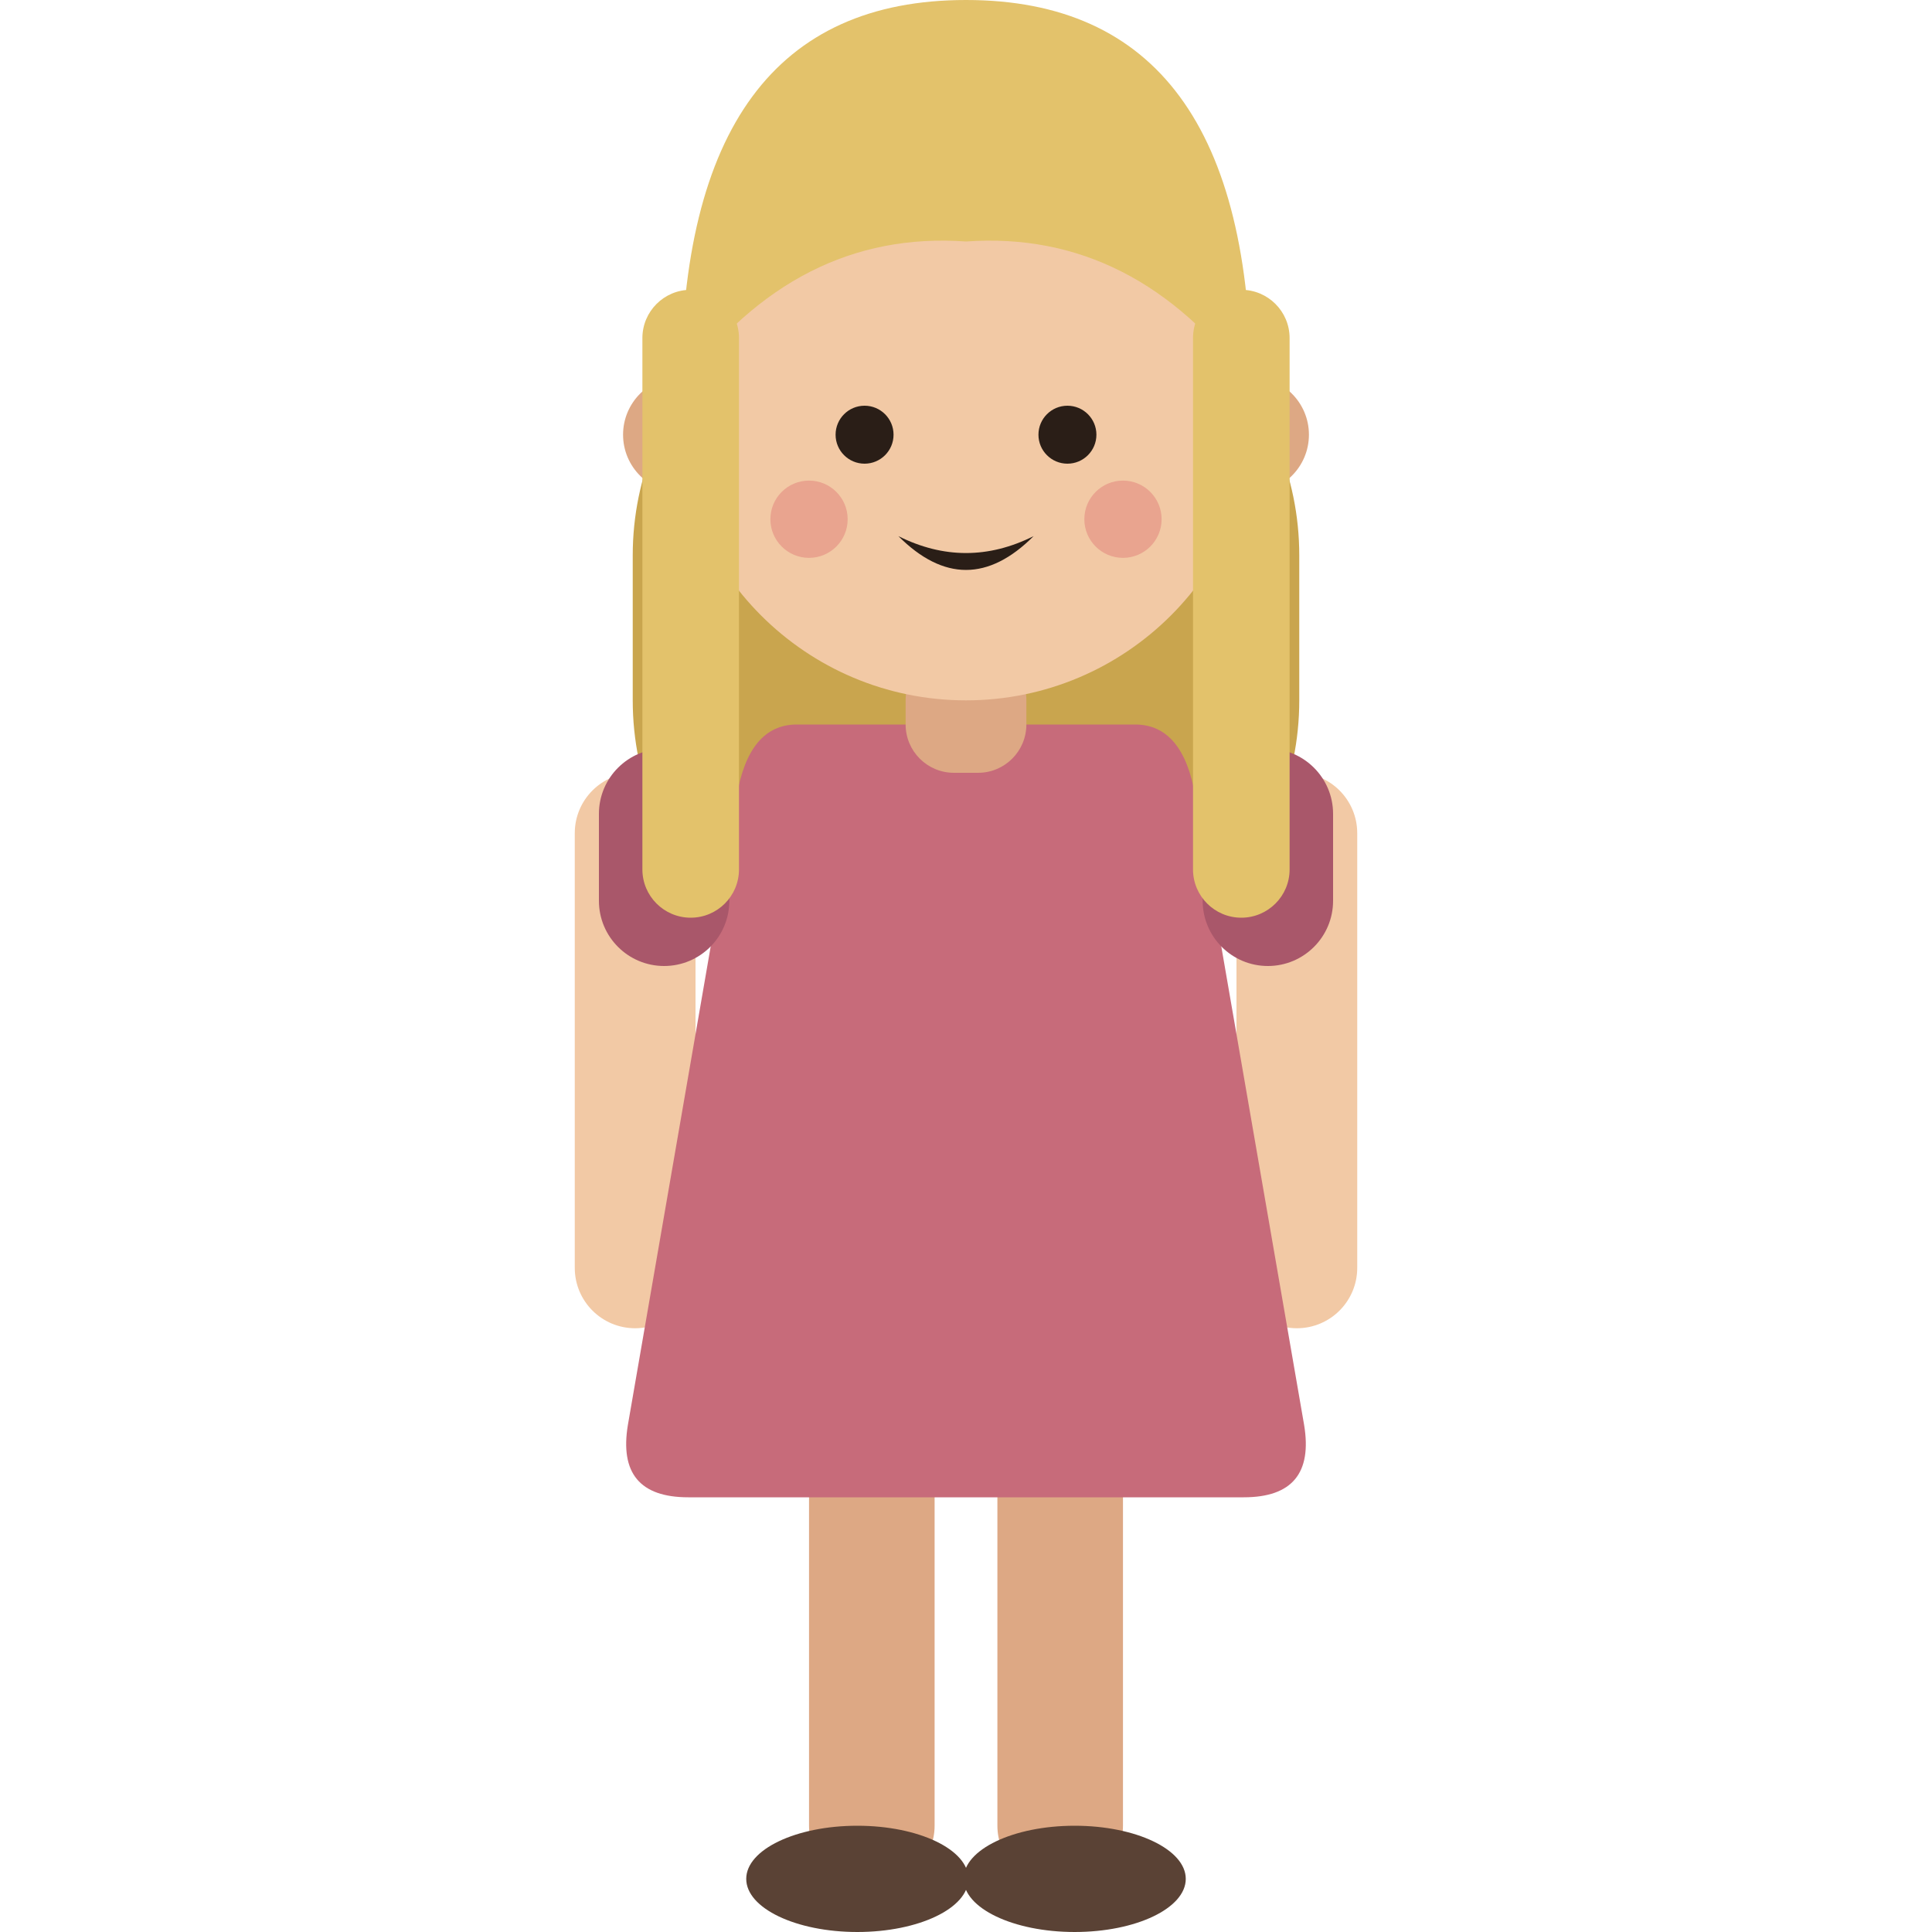
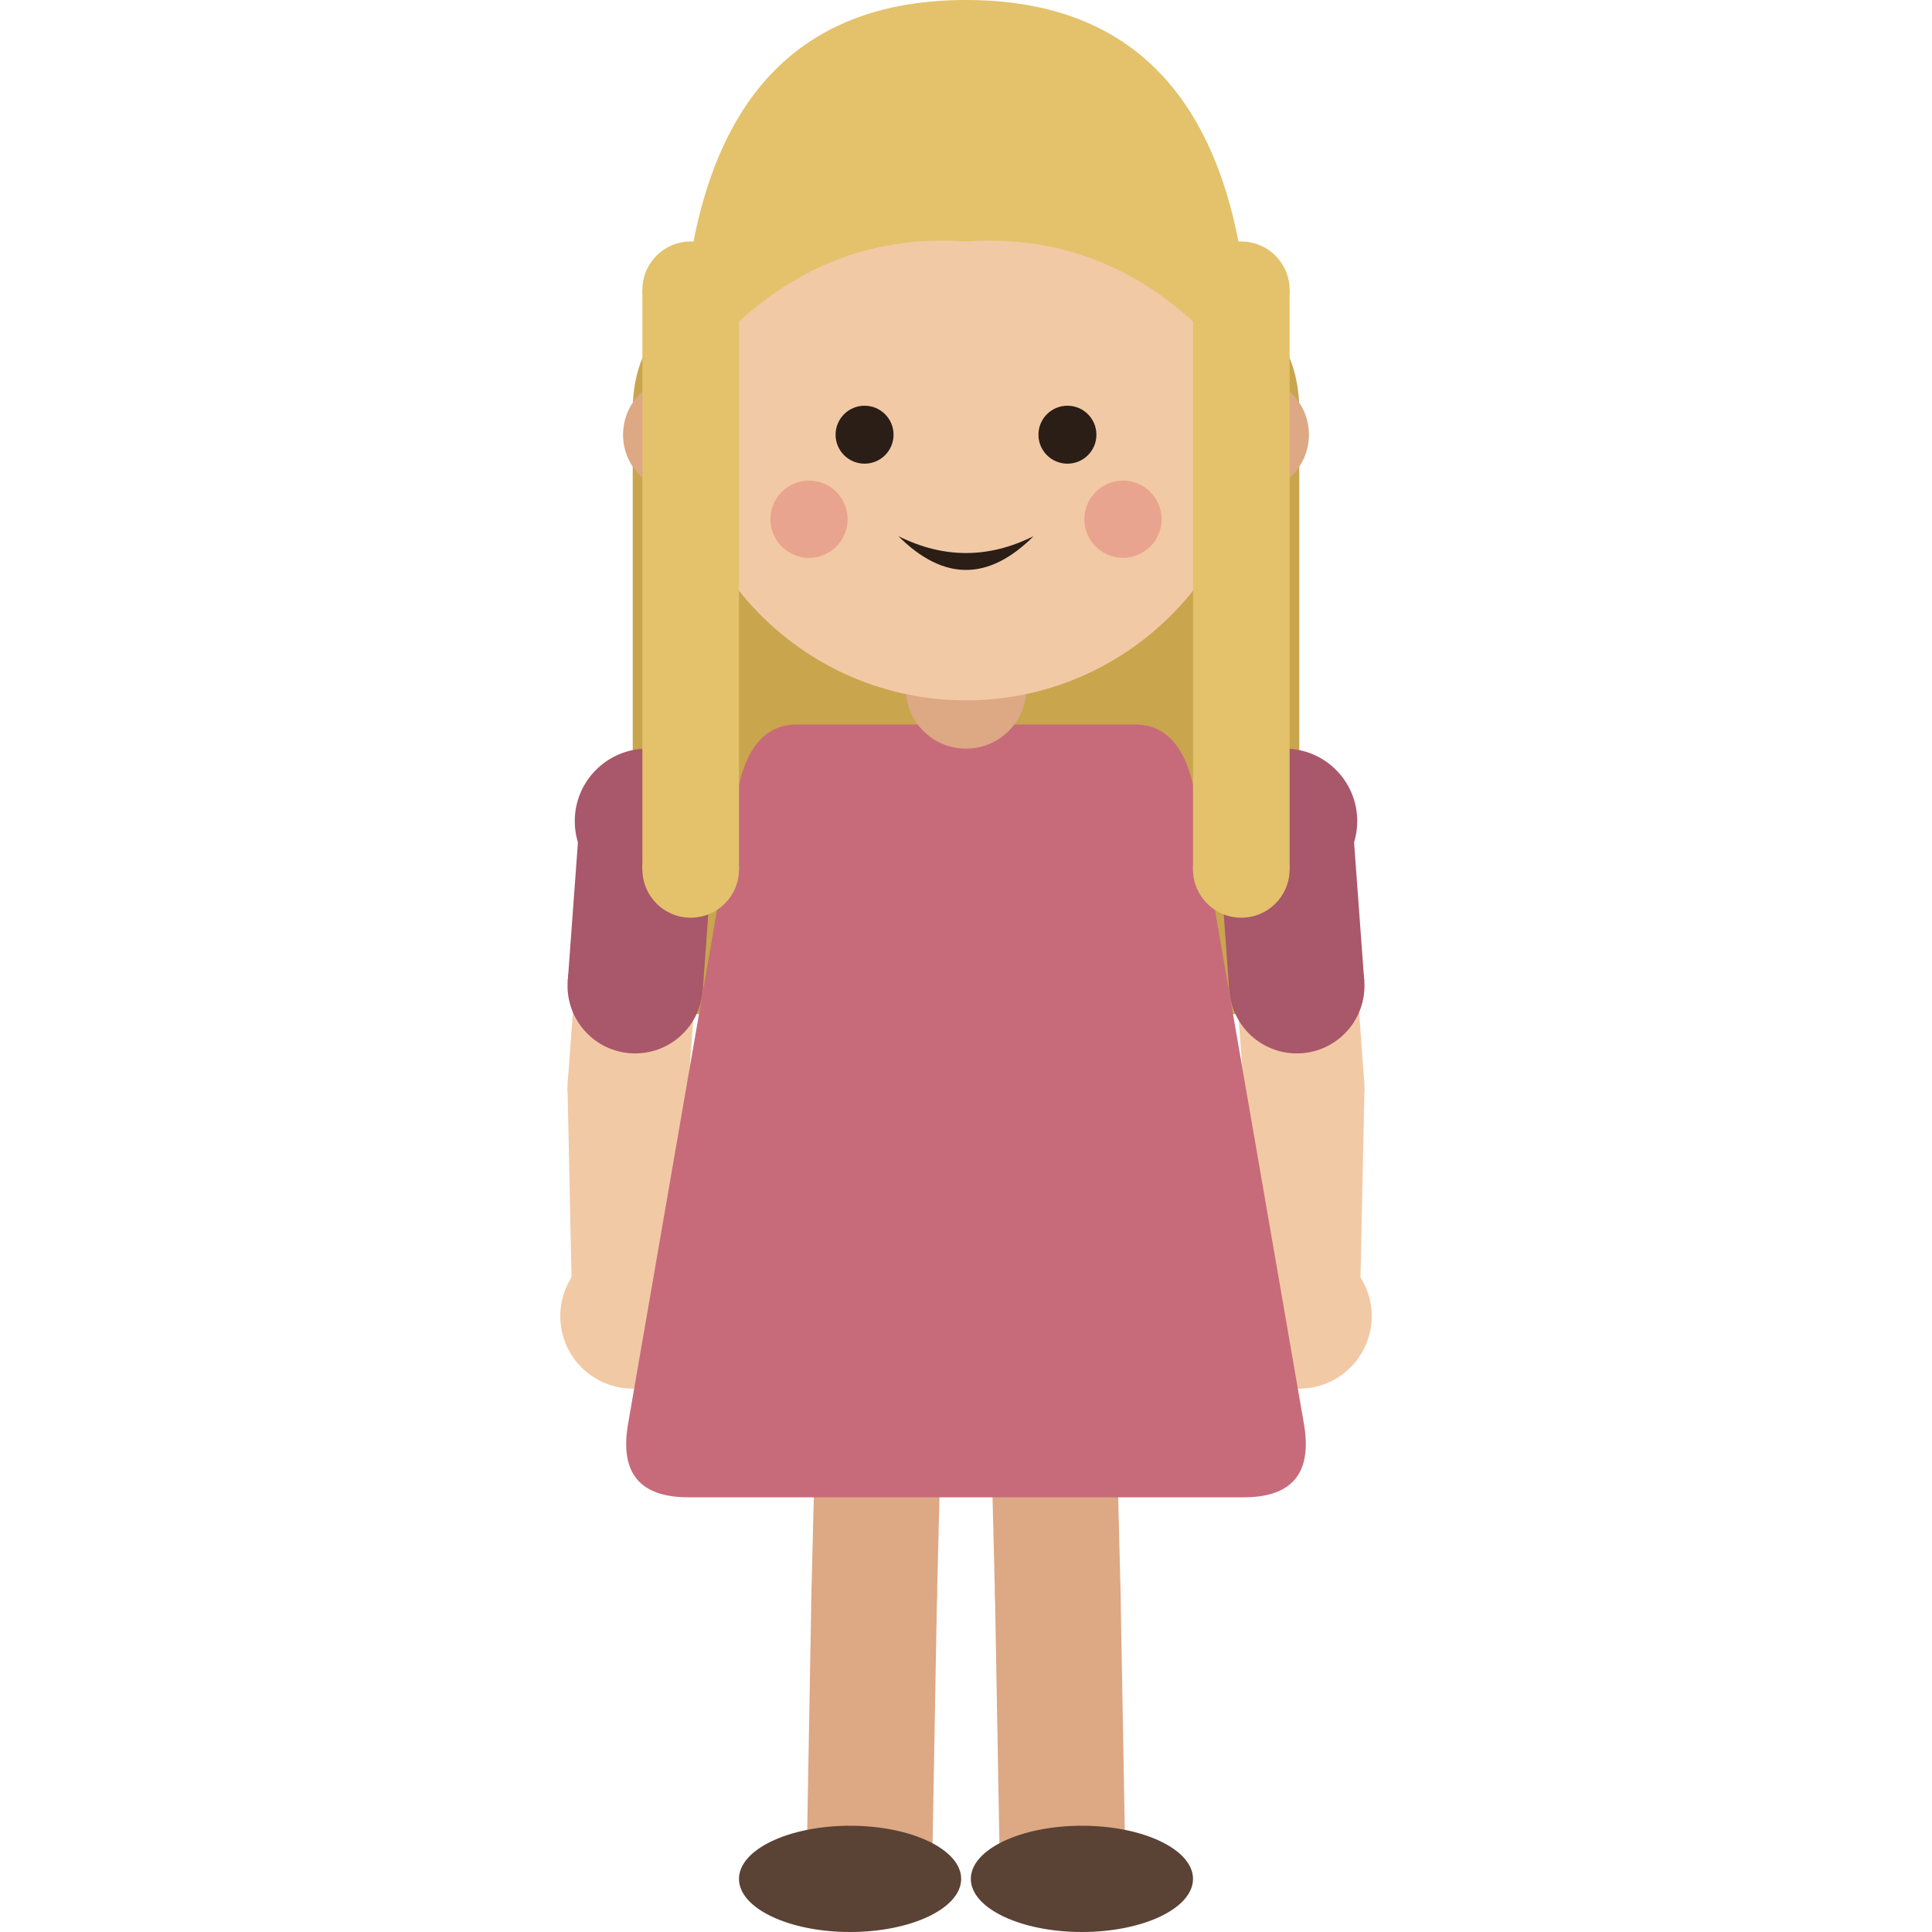
<svg xmlns="http://www.w3.org/2000/svg" viewBox="0 0 800 800" width="800" height="800">
-   <rect x="262" y="110" width="276" height="300" rx="120" fill="#C9A54E" />
-   <rect x="335" y="540" width="52" height="240" rx="24" fill="#DDA884" />
-   <rect x="413" y="540" width="52" height="240" rx="24" fill="#DDA884" />
-   <ellipse cx="355" cy="778" rx="46" ry="22" fill="#5A4235" />
-   <ellipse cx="445" cy="778" rx="46" ry="22" fill="#5A4235" />
-   <rect x="238" y="320" width="50" height="230" rx="25" fill="#F2C9A5" />
-   <rect x="512" y="320" width="50" height="230" rx="25" fill="#F2C9A5" />
-   <path d="M330 300 H470 Q490 300 495 330 L540 590 Q545 620 515 620 H285 Q255 620 260 590 L305 330 Q310 300 330 300 Z" fill="#C76B7A" />
-   <rect x="248" y="310" width="54" height="90" rx="27" fill="#A9576A" />
-   <rect x="498" y="310" width="54" height="90" rx="27" fill="#A9576A" />
-   <rect x="375" y="270" width="50" height="50" rx="20" fill="#DDA884" />
-   <circle cx="282" cy="180" r="24" fill="#DDA884" />
-   <circle cx="518" cy="180" r="24" fill="#DDA884" />
-   <circle cx="400" cy="170" r="120" fill="#F2C9A5" />
-   <path d="M282 160 Q282 0 400 0 Q518 0 518 160 Q470 95 400 100 Q330 95 282 160 Z" fill="#E3C26B" />
-   <rect x="266" y="120" width="40" height="260" rx="20" fill="#E3C26B" />
-   <rect x="494" y="120" width="40" height="260" rx="20" fill="#E3C26B" />
-   <circle cx="358" cy="180" r="12" fill="#2A1E17" />
-   <circle cx="442" cy="180" r="12" fill="#2A1E17" />
-   <circle cx="335" cy="215" r="16" fill="#E9A48F" />
-   <circle cx="465" cy="215" r="16" fill="#E9A48F" />
-   <path d="M372 222 Q400 250 428 222 Q400 236 372 222 Z" fill="#2A1E17" />
+   <g transform="translate(0 0) scale(1)">
+     <g transform="rotate(0 400 300)">
+       <path d="M262 170 Q262 100 400 100 Q538 100 538 170 L538 390 Q538 420 508 420 L292 420 Q262 420 262 390 Z" fill="#C9A54E" />
+     </g>
+     <path d="M339 539.4 L336 659.4 L388 660.6 L391 540.6 Z" fill="#DDA884" />
+     <path d="M336 659.5 L334 771.5 L386 772.5 L388 660.5 Z" fill="#DDA884" />
+     <circle cx="365" cy="540" r="26" fill="#DDA884" />
+     <circle cx="362" cy="660" r="26" fill="#DDA884" />
+     <circle cx="360" cy="772" r="26" fill="#DDA884" />
+     <ellipse cx="352" cy="778" rx="46" ry="22" fill="#5A4235" />
+     <path d="M409 540.6 L412 660.6 L464 659.4 L461 539.4 Z" fill="#DDA884" />
+     <path d="M412 660.5 L414 772.5 L466 771.5 L464 659.5 Z" fill="#DDA884" />
+     <circle cx="435" cy="540" r="26" fill="#DDA884" />
+     <circle cx="438" cy="660" r="26" fill="#DDA884" />
+     <circle cx="440" cy="772" r="26" fill="#DDA884" />
+     <ellipse cx="448" cy="778" rx="46" ry="22" fill="#5A4235" />
+     <path d="M243.1 338.2 L235.1 448.2 L284.9 451.8 L292.9 341.8 Z" fill="#F2C9A5" />
+     <path d="M235 450.5 L237 545.5 L287 544.5 L285 449.5 Z" fill="#F2C9A5" />
+     <circle cx="268" cy="340" r="25" fill="#F2C9A5" />
+     <circle cx="260" cy="450" r="25" fill="#F2C9A5" />
+     <circle cx="262" cy="545" r="25" fill="#F2C9A5" />
+     <path d="M240.1 338 L235.1 406.2 L291 410.2 L295.9 342 Z" fill="#A9576A" />
+     <circle cx="268" cy="340" r="28" fill="#A9576A" />
+     <circle cx="263" cy="408.2" r="28" fill="#A9576A" />
+     <circle cx="262" cy="545" r="30" fill="#F2C9A5" />
+     <path d="M507.1 341.8 L515.1 451.8 L564.9 448.2 L556.9 338.2 Z" fill="#F2C9A5" />
+     <path d="M515 449.5 L513 544.5 L563 545.5 L565 450.5 Z" fill="#F2C9A5" />
+     <circle cx="532" cy="340" r="25" fill="#F2C9A5" />
+     <circle cx="540" cy="450" r="25" fill="#F2C9A5" />
+     <circle cx="538" cy="545" r="25" fill="#F2C9A5" />
+     <path d="M504.1 342 L509 410.2 L564.9 406.2 L559.9 338 Z" fill="#A9576A" />
+     <circle cx="532" cy="340" r="28" fill="#A9576A" />
+     <circle cx="537" cy="408.2" r="28" fill="#A9576A" />
+     <circle cx="538" cy="545" r="30" fill="#F2C9A5" />
+     <path d="M330 300 H470 Q490 300 495 330 L540 590 Q545 620 515 620 H285 Q255 620 260 590 L305 330 Q310 300 330 300 Z" fill="#C76B7A" />
+     <circle cx="268" cy="340" r="30" fill="#A9576A" />
+     <circle cx="532" cy="340" r="30" fill="#A9576A" />
+     <path d="M425 285 L425 245 L375 245 L375 285 Z" fill="#DDA884" />
+     <circle cx="400" cy="285" r="25" fill="#DDA884" />
+     <circle cx="400" cy="245" r="25" fill="#DDA884" />
+     <g transform="rotate(0 400 300)">
+       <circle cx="282" cy="180" r="24" fill="#DDA884" />
+       <circle cx="518" cy="180" r="24" fill="#DDA884" />
+       <circle cx="400" cy="170" r="120" fill="#F2C9A5" />
+       <path d="M282 160 Q282 0 400 0 Q518 0 518 160 Q470 95 400 100 Q330 95 282 160 Z" fill="#E3C26B" />
+       <path d="M266 120 L266 360 L306 360 L306 120 Z" fill="#E3C26B" />
+       <circle cx="286" cy="120" r="20" fill="#E3C26B" />
+       <circle cx="286" cy="360" r="20" fill="#E3C26B" />
+       <path d="M494 120 L494 360 L534 360 L534 120 Z" fill="#E3C26B" />
+       <circle cx="514" cy="120" r="20" fill="#E3C26B" />
+       <circle cx="514" cy="360" r="20" fill="#E3C26B" />
+       <circle cx="358" cy="180" r="12" fill="#2A1E17" />
+       <circle cx="442" cy="180" r="12" fill="#2A1E17" />
+       <circle cx="335" cy="215" r="16" fill="#E9A48F" />
+       <circle cx="465" cy="215" r="16" fill="#E9A48F" />
+       <path d="M372 222 Q400 250 428 222 Q400 236 372 222 Z" fill="#2A1E17" />
+     </g>
+   </g>
</svg>
